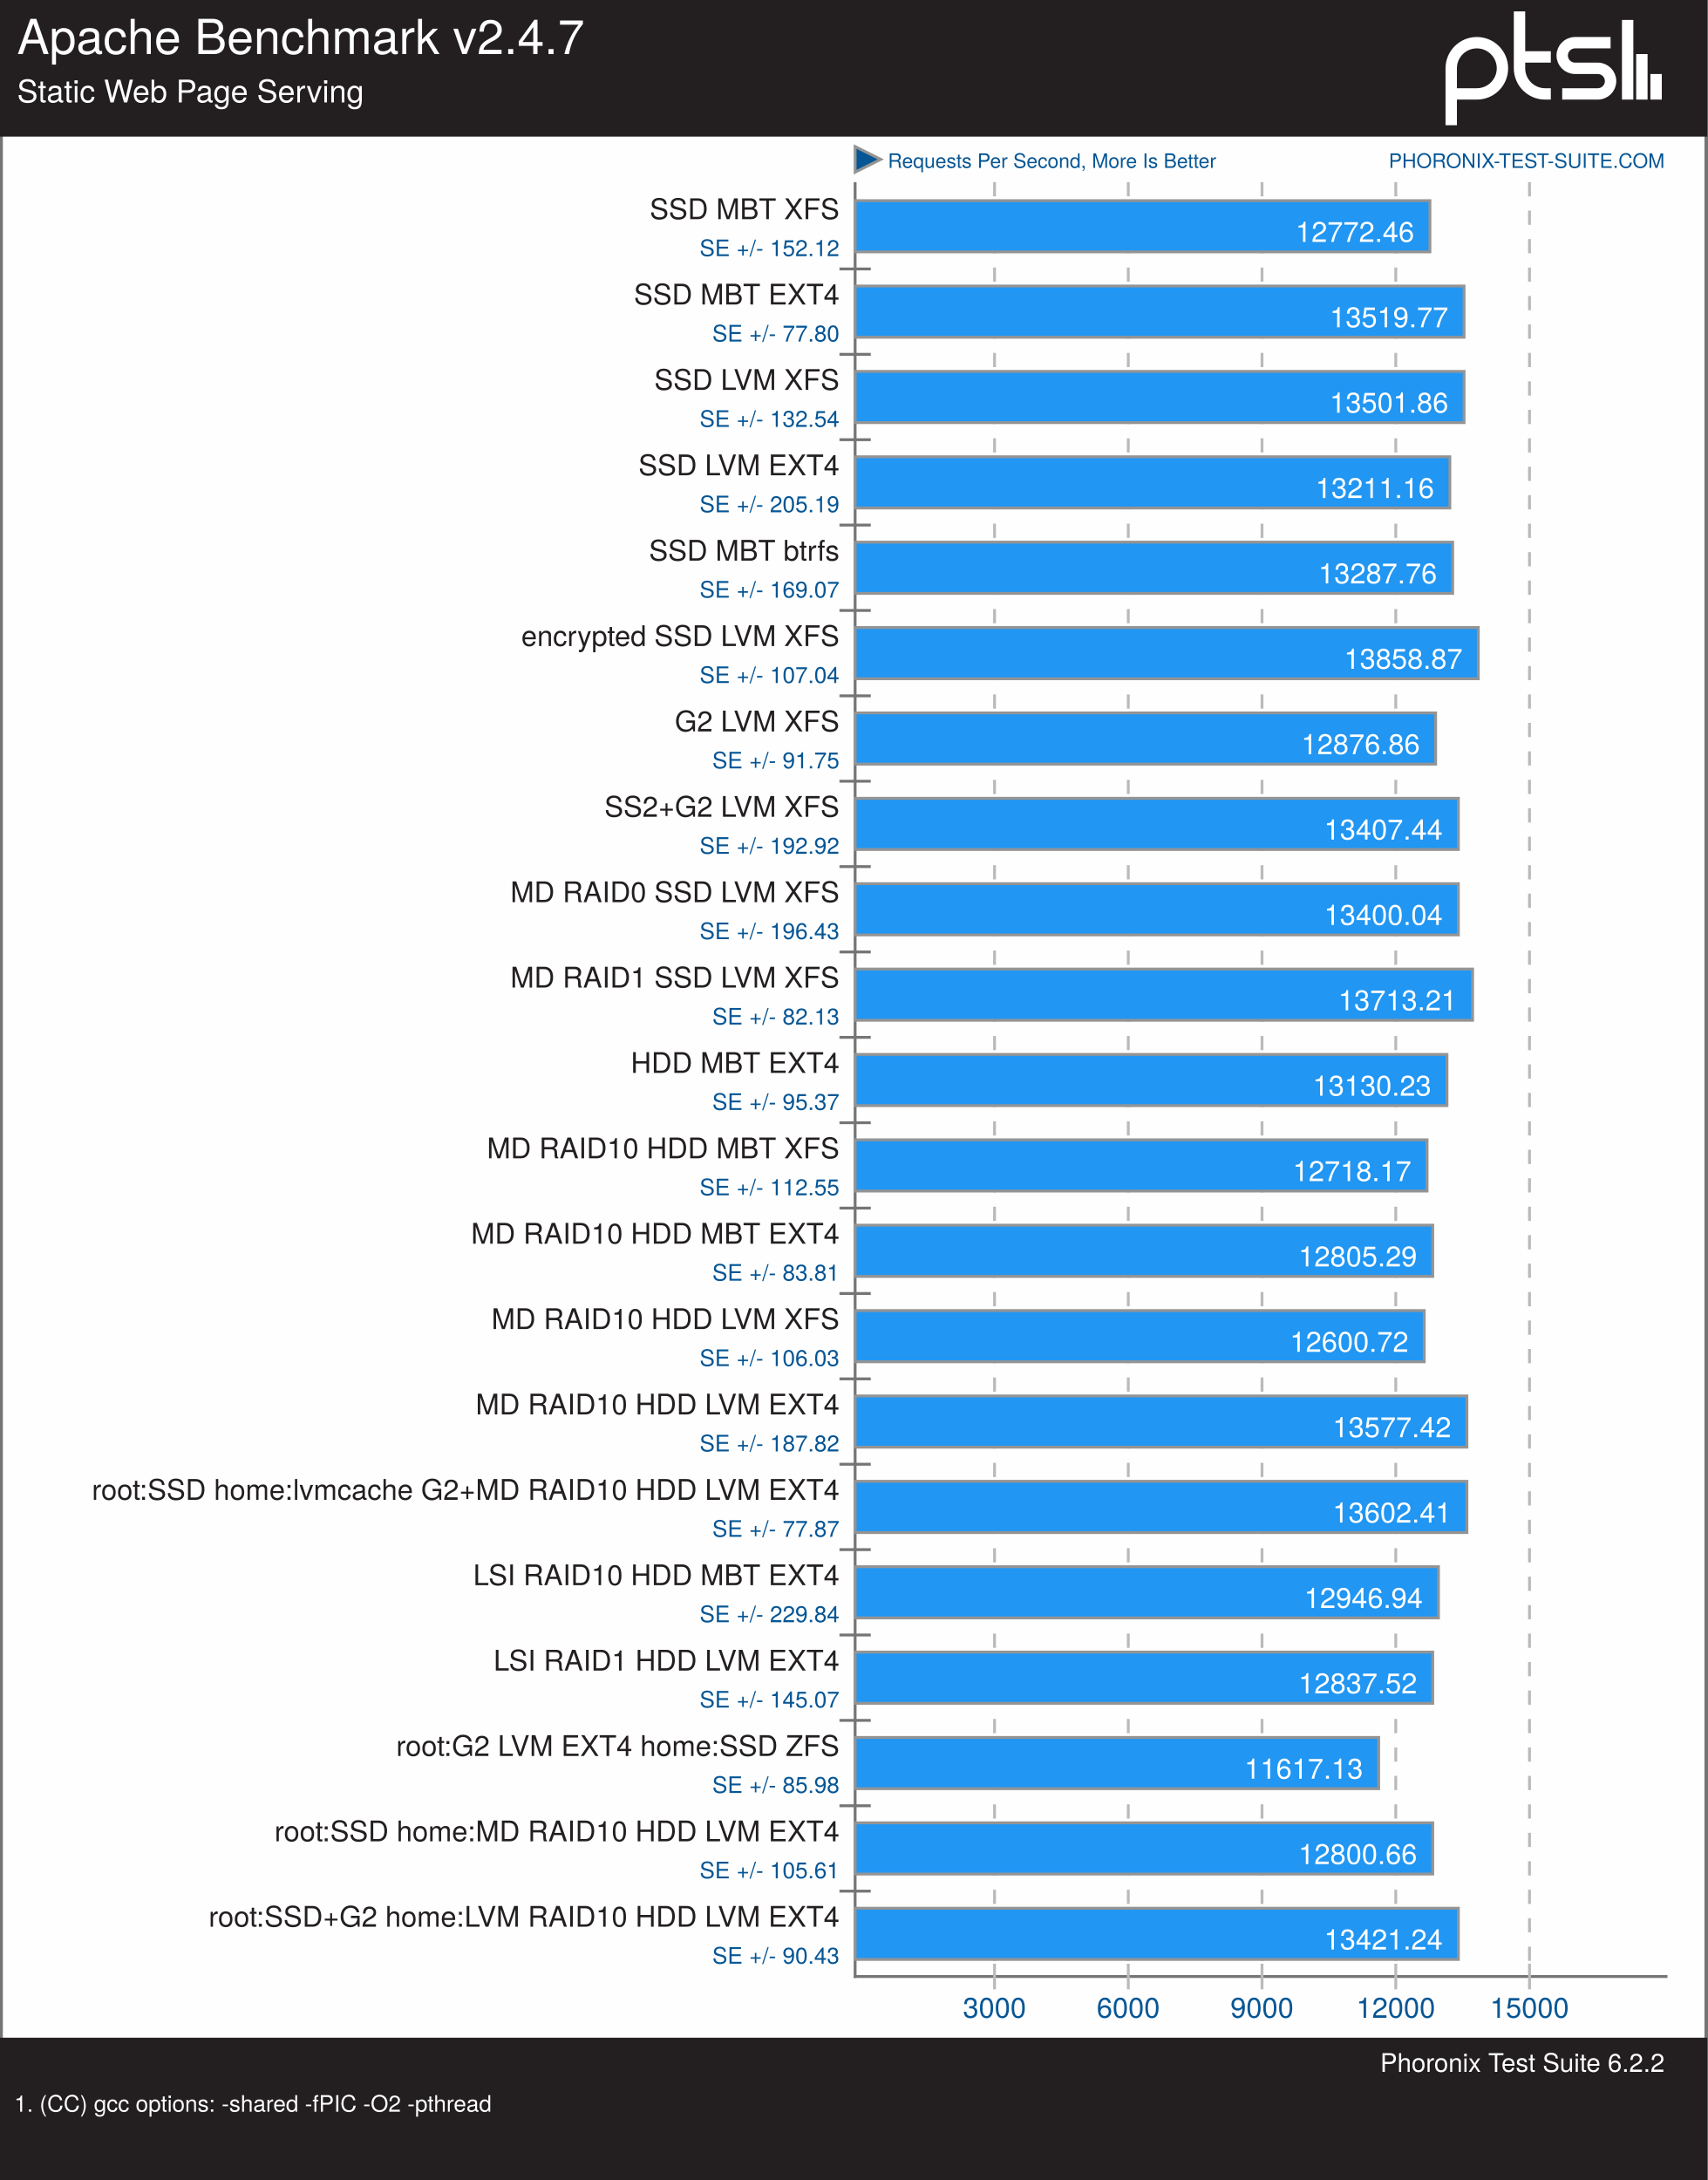
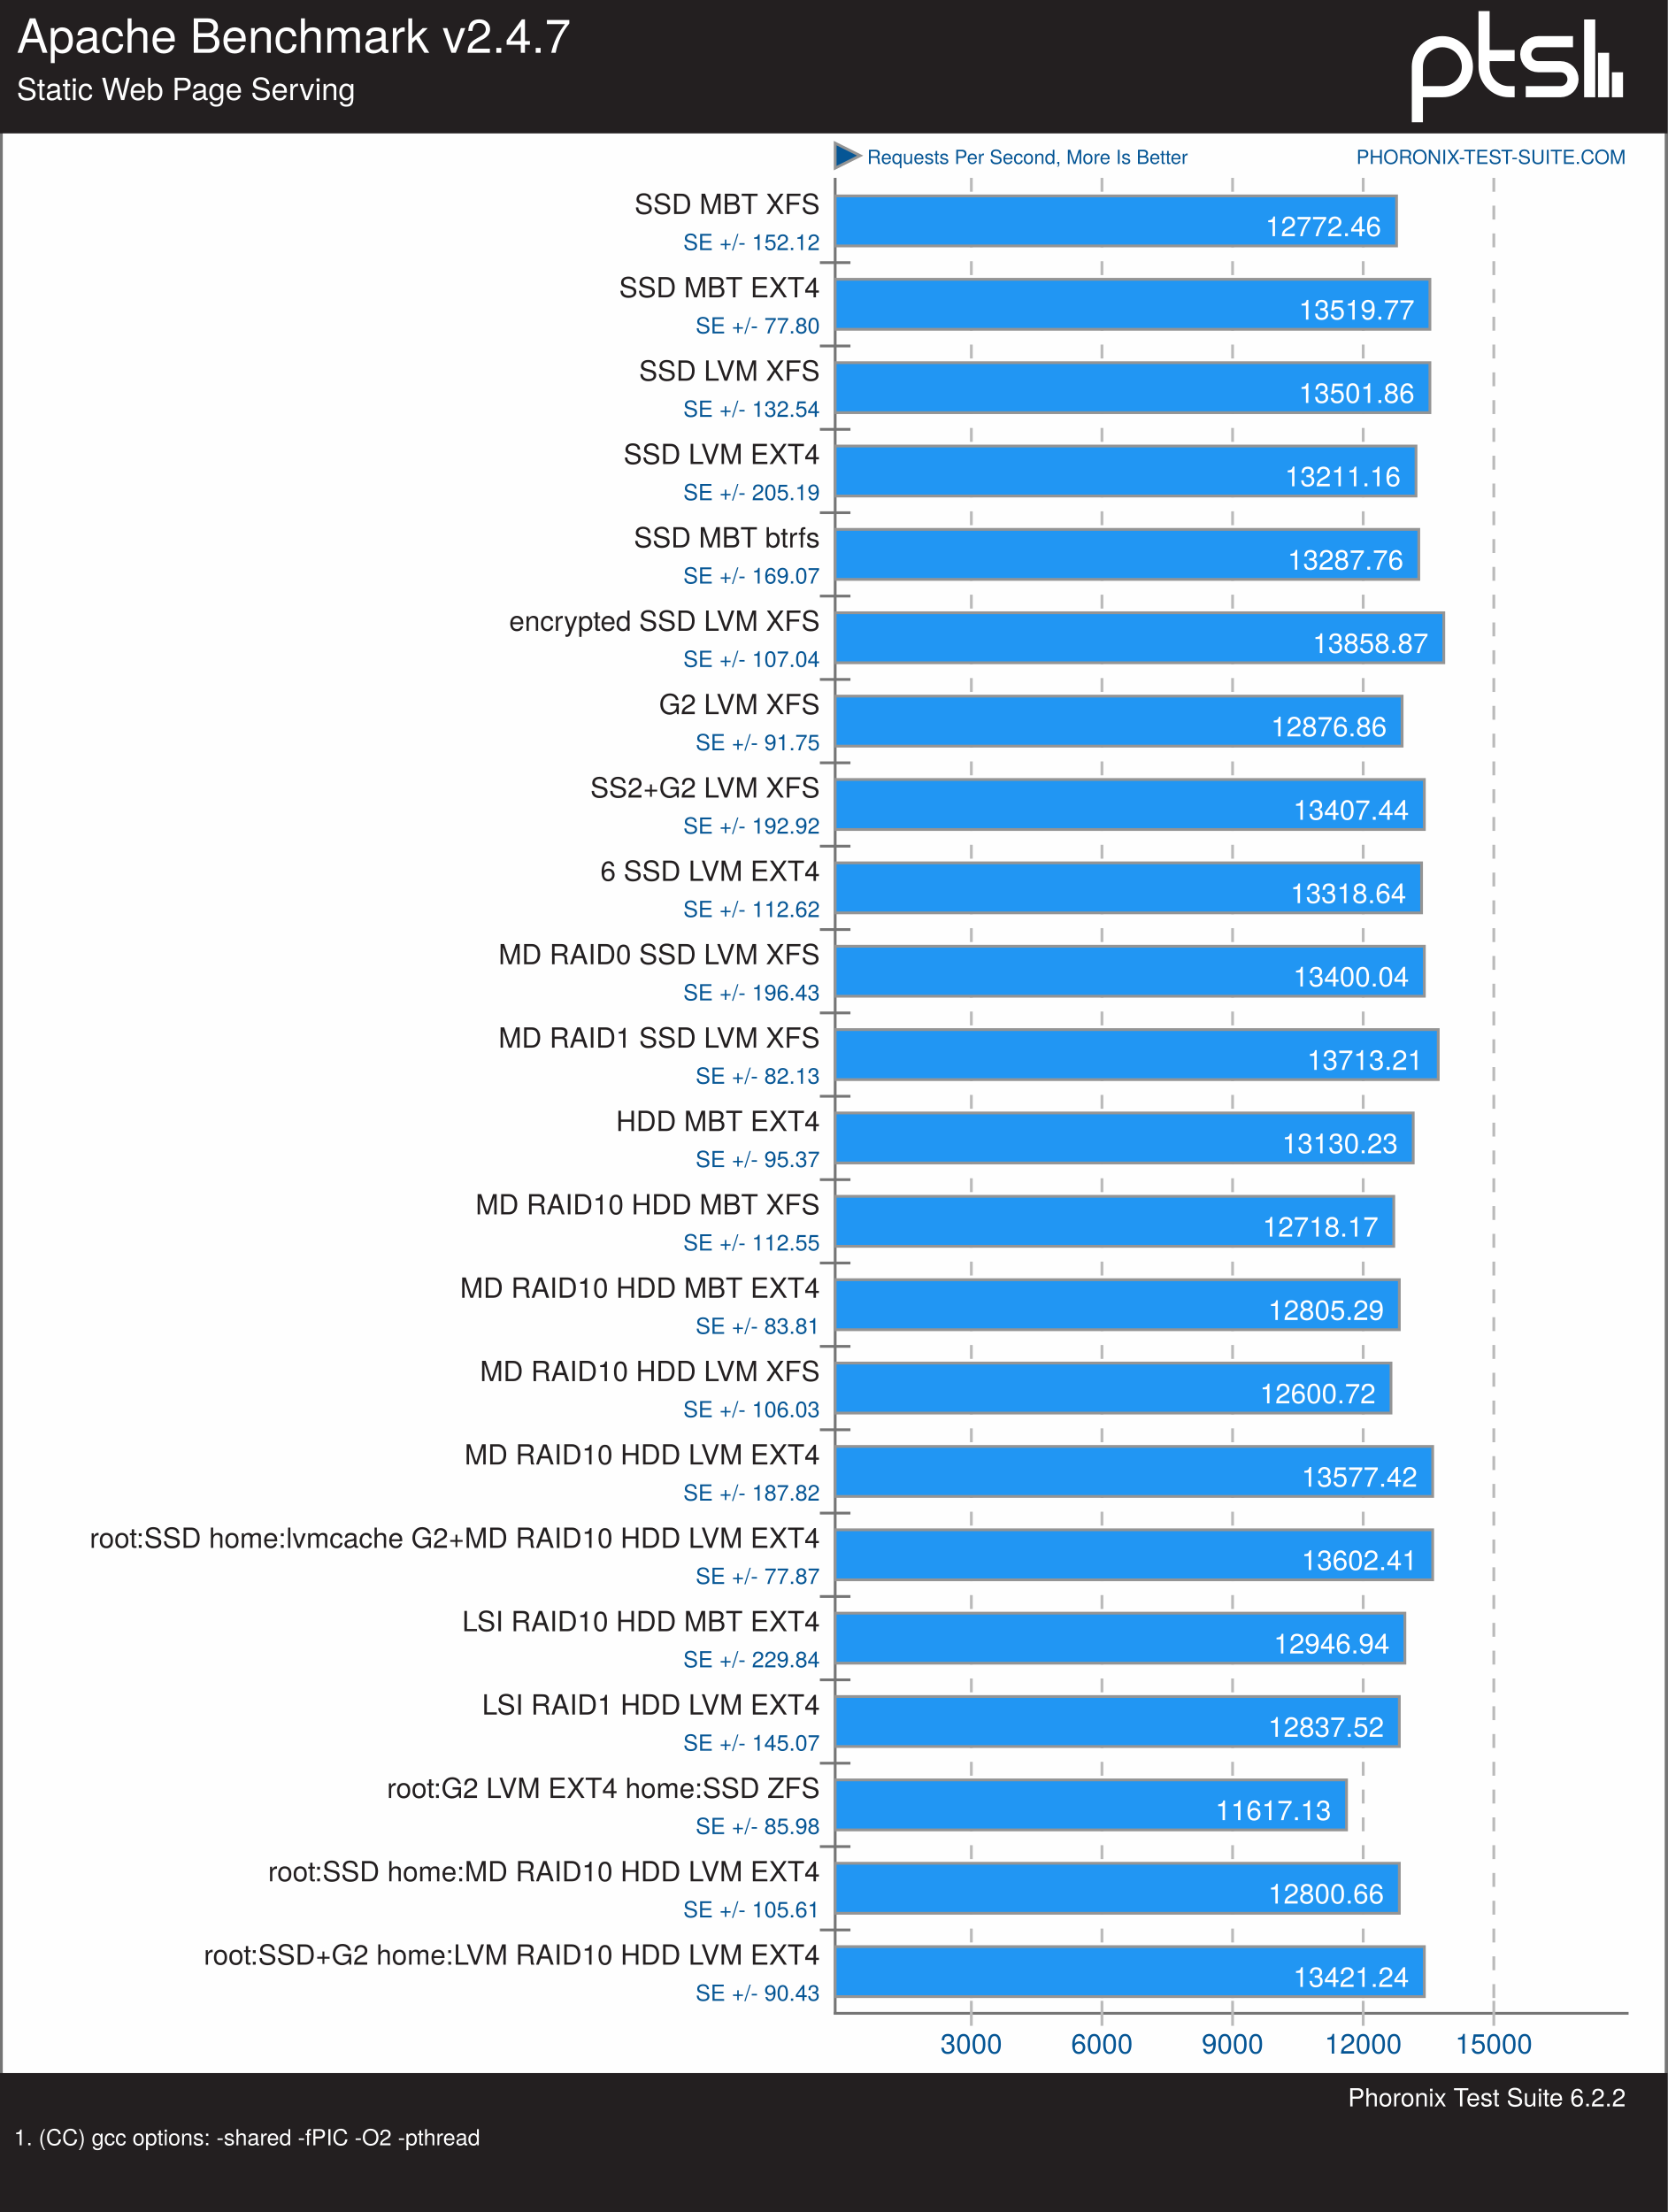
- <svg xmlns="http://www.w3.org/2000/svg" xmlns:xlink="http://www.w3.org/1999/xlink" version="1.1" font-family="sans-serif, droid-sans, helvetica, verdana, tahoma" viewbox="0 0 600 766" width="600" height="766" preserveAspectRatio="xMinYMin meet">
-   <rect x="0" y="0" width="600" height="766" fill="#FEFEFE" stroke="#757575" stroke-width="2" />
+ <svg xmlns="http://www.w3.org/2000/svg" xmlns:xlink="http://www.w3.org/1999/xlink" version="1.1" font-family="sans-serif, droid-sans, helvetica, verdana, tahoma" viewbox="0 0 600 796" width="600" height="796" preserveAspectRatio="xMinYMin meet">
+   <rect x="0" y="0" width="600" height="796" fill="#FEFEFE" stroke="#757575" stroke-width="2" />
  <g stroke="#757575" stroke-width="1">
-     <line x1="300.51" y1="64" x2="300.51" y2="695" />
-     <line x1="300.01" y1="694.5" x2="586" y2="694.5" />
+     <line x1="300.51" y1="64" x2="300.51" y2="725" />
+     <line x1="300.01" y1="724.5" x2="586" y2="724.5" />
  </g>
  <a xlink:href="http://www.phoronix-test-suite.com/" xlink:show="new">
    <text x="585" y="59" font-size="7" fill="#065695" text-anchor="end" xlink:show="new">PHORONIX-TEST-SUITE.COM</text>
  </a>
  <polygon points="309.51,56 300.51,60.5 300.51,51.5" fill="#065695" stroke="#949494" stroke-width="1" />
  <text x="312.01" y="59" font-size="7" fill="#065695" text-anchor="start">Requests Per Second, More Is Better</text>
  <rect x="0" y="0" width="600" height="48" fill="#231f20" />
  <a xlink:href="http://openbenchmarking.org/test/pts/apache-1.6.1" xlink:show="new">
    <text x="6" y="19" font-size="17" fill="#FEFEFE" text-anchor="start" xlink:show="new">Apache Benchmark v2.4.7</text>
  </a>
  <text x="6" y="36" font-size="11" fill="#FEFEFE" text-anchor="start">Static Web Page Serving</text>
  <path d="m74 22v9m-5-16v16m-5-28v28m-23-2h12.5c2.485 0 4.5-2.015 4.5-4.5s-2.015-4.5-4.5-4.5h-8c-2.485 0-4.5-2.015-4.5-4.5s2.015-4.5 4.5-4.5h12.5m-21 5h-11m11 13h-2c-4.971 0-9-4.029-9-9v-20m-24 40v-20c0-4.971 4.029-9 9-9 4.971 0 9 4.029 9 9s-4.029 9-9 9h-9" stroke="#ffffff" stroke-width="4" fill="none" transform="translate(508,4)" />
-   <line x1="300.51" y1="94" x2="300.51" y2="678" stroke="#757575" stroke-width="11" stroke-dasharray="1,29" />
+   <line x1="300.51" y1="94" x2="300.51" y2="708" stroke="#757575" stroke-width="11" stroke-dasharray="1,29" />
  <g font-size="10" fill="#231f20">
    <text x="295.01" y="77" text-anchor="end">SSD MBT XFS</text>
    <text x="295.01" y="107" text-anchor="end">SSD MBT EXT4</text>
    <text x="295.01" y="137" text-anchor="end">SSD LVM XFS</text>
    <text x="295.01" y="167" text-anchor="end">SSD LVM EXT4</text>
    <text x="295.01" y="197" text-anchor="end">SSD MBT btrfs</text>
    <text x="295.01" y="227" text-anchor="end">encrypted SSD LVM XFS</text>
    <text x="295.01" y="257" text-anchor="end">G2 LVM XFS</text>
    <text x="295.01" y="287" text-anchor="end">SS2+G2 LVM XFS</text>
-     <text x="295.01" y="317" text-anchor="end">MD RAID0 SSD LVM XFS</text>
-     <text x="295.01" y="347" text-anchor="end">MD RAID1 SSD LVM XFS</text>
-     <text x="295.01" y="377" text-anchor="end">HDD MBT EXT4</text>
-     <text x="295.01" y="407" text-anchor="end">MD RAID10 HDD MBT XFS</text>
-     <text x="295.01" y="437" text-anchor="end">MD RAID10 HDD MBT EXT4</text>
-     <text x="295.01" y="467" text-anchor="end">MD RAID10 HDD LVM XFS</text>
-     <text x="295.01" y="497" text-anchor="end">MD RAID10 HDD LVM EXT4</text>
-     <text x="295.01" y="527" text-anchor="end">root:SSD home:lvmcache G2+MD RAID10 HDD LVM EXT4</text>
-     <text x="295.01" y="557" text-anchor="end">LSI RAID10 HDD MBT EXT4</text>
-     <text x="295.01" y="587" text-anchor="end">LSI RAID1 HDD LVM EXT4</text>
-     <text x="295.01" y="617" text-anchor="end">root:G2 LVM EXT4 home:SSD ZFS</text>
-     <text x="295.01" y="647" text-anchor="end">root:SSD home:MD RAID10 HDD LVM EXT4</text>
-     <text x="295.01" y="677" text-anchor="end">root:SSD+G2 home:LVM RAID10 HDD LVM EXT4</text>
+     <text x="295.01" y="317" text-anchor="end">6 SSD LVM EXT4</text>
+     <text x="295.01" y="347" text-anchor="end">MD RAID0 SSD LVM XFS</text>
+     <text x="295.01" y="377" text-anchor="end">MD RAID1 SSD LVM XFS</text>
+     <text x="295.01" y="407" text-anchor="end">HDD MBT EXT4</text>
+     <text x="295.01" y="437" text-anchor="end">MD RAID10 HDD MBT XFS</text>
+     <text x="295.01" y="467" text-anchor="end">MD RAID10 HDD MBT EXT4</text>
+     <text x="295.01" y="497" text-anchor="end">MD RAID10 HDD LVM XFS</text>
+     <text x="295.01" y="527" text-anchor="end">MD RAID10 HDD LVM EXT4</text>
+     <text x="295.01" y="557" text-anchor="end">root:SSD home:lvmcache G2+MD RAID10 HDD LVM EXT4</text>
+     <text x="295.01" y="587" text-anchor="end">LSI RAID10 HDD MBT EXT4</text>
+     <text x="295.01" y="617" text-anchor="end">LSI RAID1 HDD LVM EXT4</text>
+     <text x="295.01" y="647" text-anchor="end">root:G2 LVM EXT4 home:SSD ZFS</text>
+     <text x="295.01" y="677" text-anchor="end">root:SSD home:MD RAID10 HDD LVM EXT4</text>
+     <text x="295.01" y="707" text-anchor="end">root:SSD+G2 home:LVM RAID10 HDD LVM EXT4</text>
  </g>
  <g font-size="10" fill="#065695" text-anchor="middle">
-     <text x="349.51" y="709">3000</text>
-     <text x="396.51" y="709">6000</text>
-     <text x="443.51" y="709">9000</text>
-     <text x="490.51" y="709">12000</text>
-     <text x="537.51" y="709">15000</text>
+     <text x="349.51" y="739">3000</text>
+     <text x="396.51" y="739">6000</text>
+     <text x="443.51" y="739">9000</text>
+     <text x="490.51" y="739">12000</text>
+     <text x="537.51" y="739">15000</text>
  </g>
  <g stroke="#BABABA" stroke-width="1">
-     <line x1="349.51" y1="64" x2="349.51" y2="689" stroke-dasharray="5,5" />
-     <line x1="349.51" y1="690" x2="349.51" y2="699" />
-     <line x1="396.51" y1="64" x2="396.51" y2="689" stroke-dasharray="5,5" />
-     <line x1="396.51" y1="690" x2="396.51" y2="699" />
-     <line x1="443.51" y1="64" x2="443.51" y2="689" stroke-dasharray="5,5" />
-     <line x1="443.51" y1="690" x2="443.51" y2="699" />
-     <line x1="490.51" y1="64" x2="490.51" y2="689" stroke-dasharray="5,5" />
-     <line x1="490.51" y1="690" x2="490.51" y2="699" />
-     <line x1="537.51" y1="64" x2="537.51" y2="689" stroke-dasharray="5,5" />
-     <line x1="537.51" y1="690" x2="537.51" y2="699" />
+     <line x1="349.51" y1="64" x2="349.51" y2="719" stroke-dasharray="5,5" />
+     <line x1="349.51" y1="720" x2="349.51" y2="729" />
+     <line x1="396.51" y1="64" x2="396.51" y2="719" stroke-dasharray="5,5" />
+     <line x1="396.51" y1="720" x2="396.51" y2="729" />
+     <line x1="443.51" y1="64" x2="443.51" y2="719" stroke-dasharray="5,5" />
+     <line x1="443.51" y1="720" x2="443.51" y2="729" />
+     <line x1="490.51" y1="64" x2="490.51" y2="719" stroke-dasharray="5,5" />
+     <line x1="490.51" y1="720" x2="490.51" y2="729" />
+     <line x1="537.51" y1="64" x2="537.51" y2="719" stroke-dasharray="5,5" />
+     <line x1="537.51" y1="720" x2="537.51" y2="729" />
  </g>
  <g stroke="#949494" stroke-width="1">
    <rect x="300.51" y="70.5" height="18" width="202" fill="#2196f3" xlink:title="SSD MBT XFS: 12772.46" />
    <rect x="300.51" y="100.5" height="18" width="214" fill="#2196f3" xlink:title="SSD MBT EXT4: 13519.77" />
    <rect x="300.51" y="130.5" height="18" width="214" fill="#2196f3" xlink:title="SSD LVM XFS: 13501.86" />
    <rect x="300.51" y="160.5" height="18" width="209" fill="#2196f3" xlink:title="SSD LVM EXT4: 13211.16" />
    <rect x="300.51" y="190.5" height="18" width="210" fill="#2196f3" xlink:title="SSD MBT btrfs: 13287.76" />
    <rect x="300.51" y="220.5" height="18" width="219" fill="#2196f3" xlink:title="encrypted SSD LVM XFS: 13858.87" />
    <rect x="300.51" y="250.5" height="18" width="204" fill="#2196f3" xlink:title="G2 LVM XFS: 12876.86" />
    <rect x="300.51" y="280.5" height="18" width="212" fill="#2196f3" xlink:title="SS2+G2 LVM XFS: 13407.44" />
-     <rect x="300.51" y="310.5" height="18" width="212" fill="#2196f3" xlink:title="MD RAID0 SSD LVM XFS: 13400.04" />
-     <rect x="300.51" y="340.5" height="18" width="217" fill="#2196f3" xlink:title="MD RAID1 SSD LVM XFS: 13713.21" />
-     <rect x="300.51" y="370.5" height="18" width="208" fill="#2196f3" xlink:title="HDD MBT EXT4: 13130.23" />
-     <rect x="300.51" y="400.5" height="18" width="201" fill="#2196f3" xlink:title="MD RAID10 HDD MBT XFS: 12718.17" />
-     <rect x="300.51" y="430.5" height="18" width="203" fill="#2196f3" xlink:title="MD RAID10 HDD MBT EXT4: 12805.29" />
-     <rect x="300.51" y="460.5" height="18" width="200" fill="#2196f3" xlink:title="MD RAID10 HDD LVM XFS: 12600.72" />
-     <rect x="300.51" y="490.5" height="18" width="215" fill="#2196f3" xlink:title="MD RAID10 HDD LVM EXT4: 13577.42" />
-     <rect x="300.51" y="520.5" height="18" width="215" fill="#2196f3" xlink:title="root:SSD home:lvmcache G2+MD RAID10 HDD LVM EXT4: 13602.41" />
-     <rect x="300.51" y="550.5" height="18" width="205" fill="#2196f3" xlink:title="LSI RAID10 HDD MBT EXT4: 12946.94" />
-     <rect x="300.51" y="580.5" height="18" width="203" fill="#2196f3" xlink:title="LSI RAID1 HDD LVM EXT4: 12837.52" />
-     <rect x="300.51" y="610.5" height="18" width="184" fill="#2196f3" xlink:title="root:G2 LVM EXT4 home:SSD ZFS: 11617.13" />
-     <rect x="300.51" y="640.5" height="18" width="203" fill="#2196f3" xlink:title="root:SSD home:MD RAID10 HDD LVM EXT4: 12800.66" />
-     <rect x="300.51" y="670.5" height="18" width="212" fill="#2196f3" xlink:title="root:SSD+G2 home:LVM RAID10 HDD LVM EXT4: 13421.24" />
+     <rect x="300.51" y="310.5" height="18" width="211" fill="#2196f3" xlink:title="6 SSD LVM EXT4: 13318.64" />
+     <rect x="300.51" y="340.5" height="18" width="212" fill="#2196f3" xlink:title="MD RAID0 SSD LVM XFS: 13400.04" />
+     <rect x="300.51" y="370.5" height="18" width="217" fill="#2196f3" xlink:title="MD RAID1 SSD LVM XFS: 13713.21" />
+     <rect x="300.51" y="400.5" height="18" width="208" fill="#2196f3" xlink:title="HDD MBT EXT4: 13130.23" />
+     <rect x="300.51" y="430.5" height="18" width="201" fill="#2196f3" xlink:title="MD RAID10 HDD MBT XFS: 12718.17" />
+     <rect x="300.51" y="460.5" height="18" width="203" fill="#2196f3" xlink:title="MD RAID10 HDD MBT EXT4: 12805.29" />
+     <rect x="300.51" y="490.5" height="18" width="200" fill="#2196f3" xlink:title="MD RAID10 HDD LVM XFS: 12600.72" />
+     <rect x="300.51" y="520.5" height="18" width="215" fill="#2196f3" xlink:title="MD RAID10 HDD LVM EXT4: 13577.42" />
+     <rect x="300.51" y="550.5" height="18" width="215" fill="#2196f3" xlink:title="root:SSD home:lvmcache G2+MD RAID10 HDD LVM EXT4: 13602.41" />
+     <rect x="300.51" y="580.5" height="18" width="205" fill="#2196f3" xlink:title="LSI RAID10 HDD MBT EXT4: 12946.94" />
+     <rect x="300.51" y="610.5" height="18" width="203" fill="#2196f3" xlink:title="LSI RAID1 HDD LVM EXT4: 12837.52" />
+     <rect x="300.51" y="640.5" height="18" width="184" fill="#2196f3" xlink:title="root:G2 LVM EXT4 home:SSD ZFS: 11617.13" />
+     <rect x="300.51" y="670.5" height="18" width="203" fill="#2196f3" xlink:title="root:SSD home:MD RAID10 HDD LVM EXT4: 12800.66" />
+     <rect x="300.51" y="700.5" height="18" width="212" fill="#2196f3" xlink:title="root:SSD+G2 home:LVM RAID10 HDD LVM EXT4: 13421.24" />
  </g>
  <g font-size="8" fill="#065695" text-anchor="end">
    <text y="90" x="295.01">SE +/- 152.12</text>
    <text y="120" x="295.01">SE +/- 77.80</text>
    <text y="150" x="295.01">SE +/- 132.54</text>
    <text y="180" x="295.01">SE +/- 205.19</text>
    <text y="210" x="295.01">SE +/- 169.07</text>
    <text y="240" x="295.01">SE +/- 107.04</text>
    <text y="270" x="295.01">SE +/- 91.75</text>
    <text y="300" x="295.01">SE +/- 192.92</text>
-     <text y="330" x="295.01">SE +/- 196.43</text>
-     <text y="360" x="295.01">SE +/- 82.13</text>
-     <text y="390" x="295.01">SE +/- 95.37</text>
-     <text y="420" x="295.01">SE +/- 112.55</text>
-     <text y="450" x="295.01">SE +/- 83.81</text>
-     <text y="480" x="295.01">SE +/- 106.03</text>
-     <text y="510" x="295.01">SE +/- 187.82</text>
-     <text y="540" x="295.01">SE +/- 77.87</text>
-     <text y="570" x="295.01">SE +/- 229.84</text>
-     <text y="600" x="295.01">SE +/- 145.07</text>
-     <text y="630" x="295.01">SE +/- 85.98</text>
-     <text y="660" x="295.01">SE +/- 105.61</text>
-     <text y="690" x="295.01">SE +/- 90.43</text>
+     <text y="330" x="295.01">SE +/- 112.62</text>
+     <text y="360" x="295.01">SE +/- 196.43</text>
+     <text y="390" x="295.01">SE +/- 82.13</text>
+     <text y="420" x="295.01">SE +/- 95.37</text>
+     <text y="450" x="295.01">SE +/- 112.55</text>
+     <text y="480" x="295.01">SE +/- 83.81</text>
+     <text y="510" x="295.01">SE +/- 106.03</text>
+     <text y="540" x="295.01">SE +/- 187.82</text>
+     <text y="570" x="295.01">SE +/- 77.87</text>
+     <text y="600" x="295.01">SE +/- 229.84</text>
+     <text y="630" x="295.01">SE +/- 145.07</text>
+     <text y="660" x="295.01">SE +/- 85.98</text>
+     <text y="690" x="295.01">SE +/- 105.61</text>
+     <text y="720" x="295.01">SE +/- 90.43</text>
  </g>
  <g font-size="10" fill="#FFFFFF">
    <text x="497.01" y="85" text-anchor="end">12772.46</text>
    <text x="509.01" y="115" text-anchor="end">13519.77</text>
    <text x="509.01" y="145" text-anchor="end">13501.86</text>
    <text x="504.01" y="175" text-anchor="end">13211.16</text>
    <text x="505.01" y="205" text-anchor="end">13287.76</text>
    <text x="514.01" y="235" text-anchor="end">13858.87</text>
    <text x="499.01" y="265" text-anchor="end">12876.86</text>
    <text x="507.01" y="295" text-anchor="end">13407.44</text>
-     <text x="507.01" y="325" text-anchor="end">13400.04</text>
-     <text x="512.01" y="355" text-anchor="end">13713.21</text>
-     <text x="503.01" y="385" text-anchor="end">13130.23</text>
-     <text x="496.01" y="415" text-anchor="end">12718.17</text>
-     <text x="498.01" y="445" text-anchor="end">12805.29</text>
-     <text x="495.01" y="475" text-anchor="end">12600.72</text>
-     <text x="510.01" y="505" text-anchor="end">13577.42</text>
-     <text x="510.01" y="535" text-anchor="end">13602.41</text>
-     <text x="500.01" y="565" text-anchor="end">12946.94</text>
-     <text x="498.01" y="595" text-anchor="end">12837.52</text>
-     <text x="479.01" y="625" text-anchor="end">11617.13</text>
-     <text x="498.01" y="655" text-anchor="end">12800.66</text>
-     <text x="507.01" y="685" text-anchor="end">13421.24</text>
+     <text x="506.01" y="325" text-anchor="end">13318.64</text>
+     <text x="507.01" y="355" text-anchor="end">13400.04</text>
+     <text x="512.01" y="385" text-anchor="end">13713.21</text>
+     <text x="503.01" y="415" text-anchor="end">13130.23</text>
+     <text x="496.01" y="445" text-anchor="end">12718.17</text>
+     <text x="498.01" y="475" text-anchor="end">12805.29</text>
+     <text x="495.01" y="505" text-anchor="end">12600.72</text>
+     <text x="510.01" y="535" text-anchor="end">13577.42</text>
+     <text x="510.01" y="565" text-anchor="end">13602.41</text>
+     <text x="500.01" y="595" text-anchor="end">12946.94</text>
+     <text x="498.01" y="625" text-anchor="end">12837.52</text>
+     <text x="479.01" y="655" text-anchor="end">11617.13</text>
+     <text x="498.01" y="685" text-anchor="end">12800.66</text>
+     <text x="507.01" y="715" text-anchor="end">13421.24</text>
  </g>
-   <rect x="0" y="716" width="600" height="50" fill="#231f20" />
+   <rect x="0" y="746" width="600" height="50" fill="#231f20" />
  <a xlink:href="http://www.phoronix-test-suite.com/" xlink:show="new">
-     <text x="585" y="728" font-size="9" fill="#FEFEFE" text-anchor="end" xlink:show="new">Phoronix Test Suite 6.2.2</text>
+     <text x="585" y="758" font-size="9" fill="#FEFEFE" text-anchor="end" xlink:show="new">Phoronix Test Suite 6.2.2</text>
  </a>
-   <text x="5" y="742" font-size="8" fill="#FEFEFE" text-anchor="start" xlink:title="-shared -fPIC -O2 -pthread" width="595">1. (CC) gcc options: -shared -fPIC -O2 -pthread</text>
+   <text x="5" y="772" font-size="8" fill="#FEFEFE" text-anchor="start" xlink:title="-shared -fPIC -O2 -pthread" width="595">1. (CC) gcc options: -shared -fPIC -O2 -pthread</text>
</svg>
